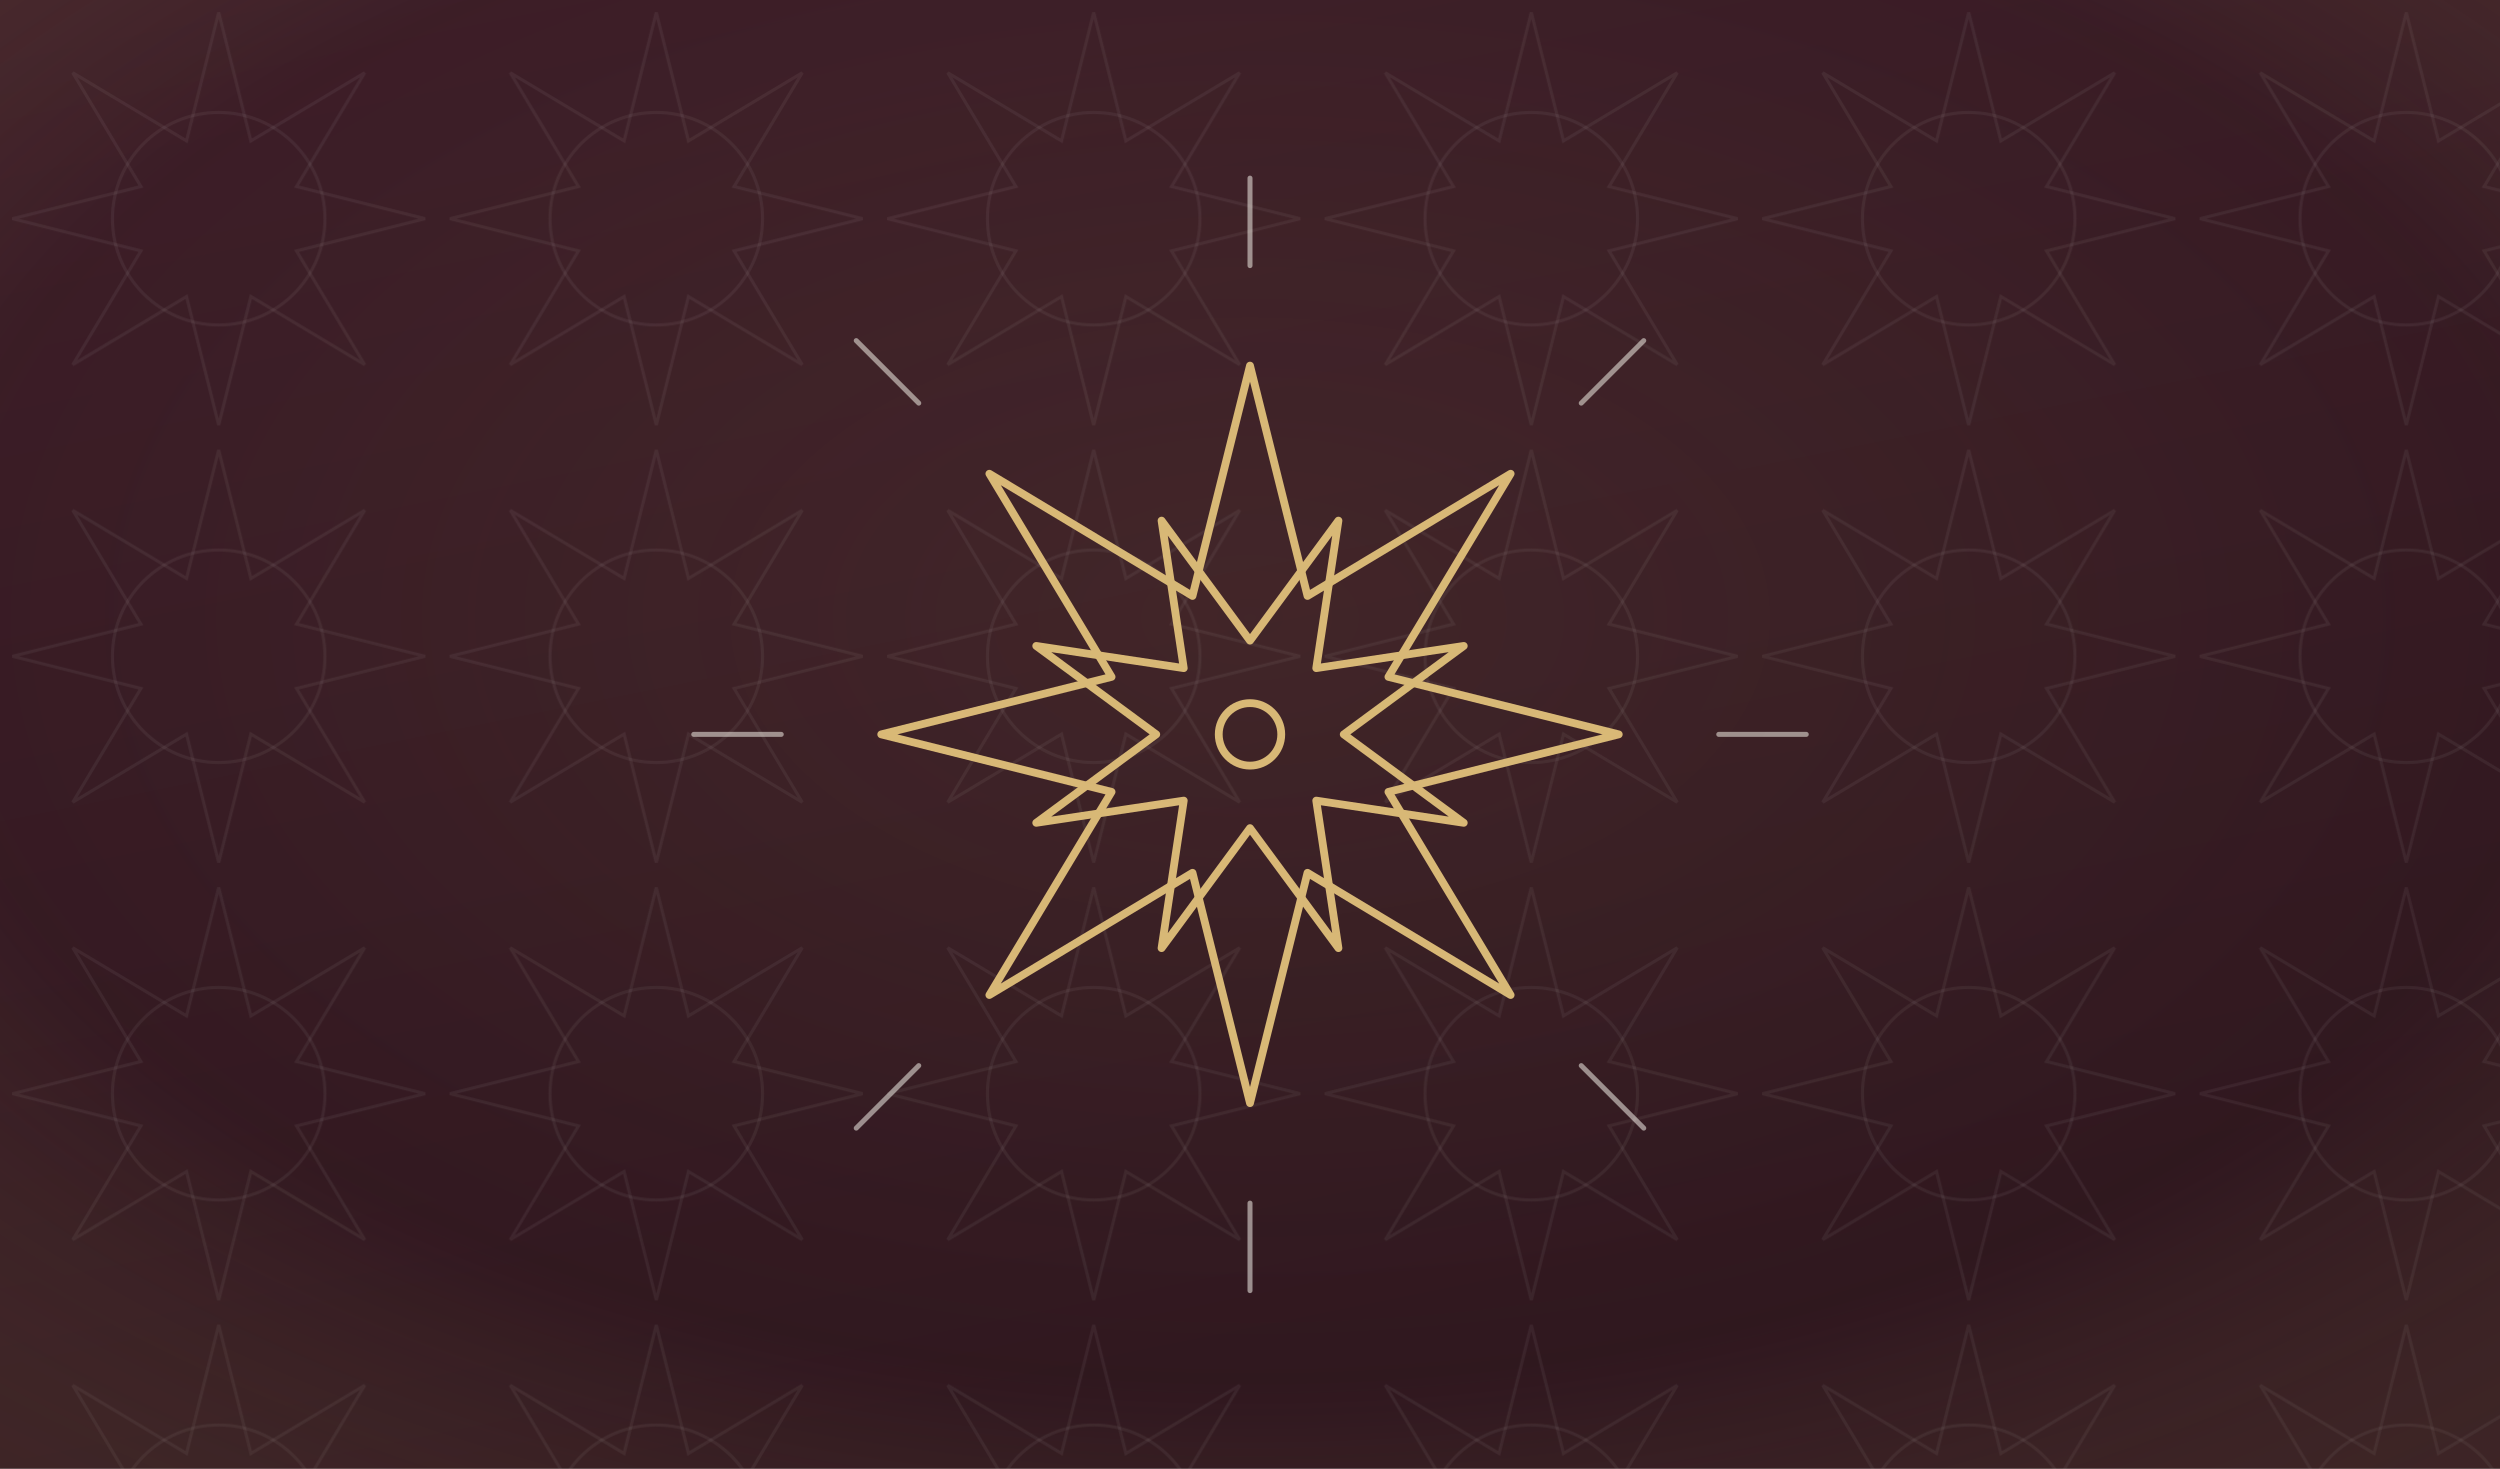
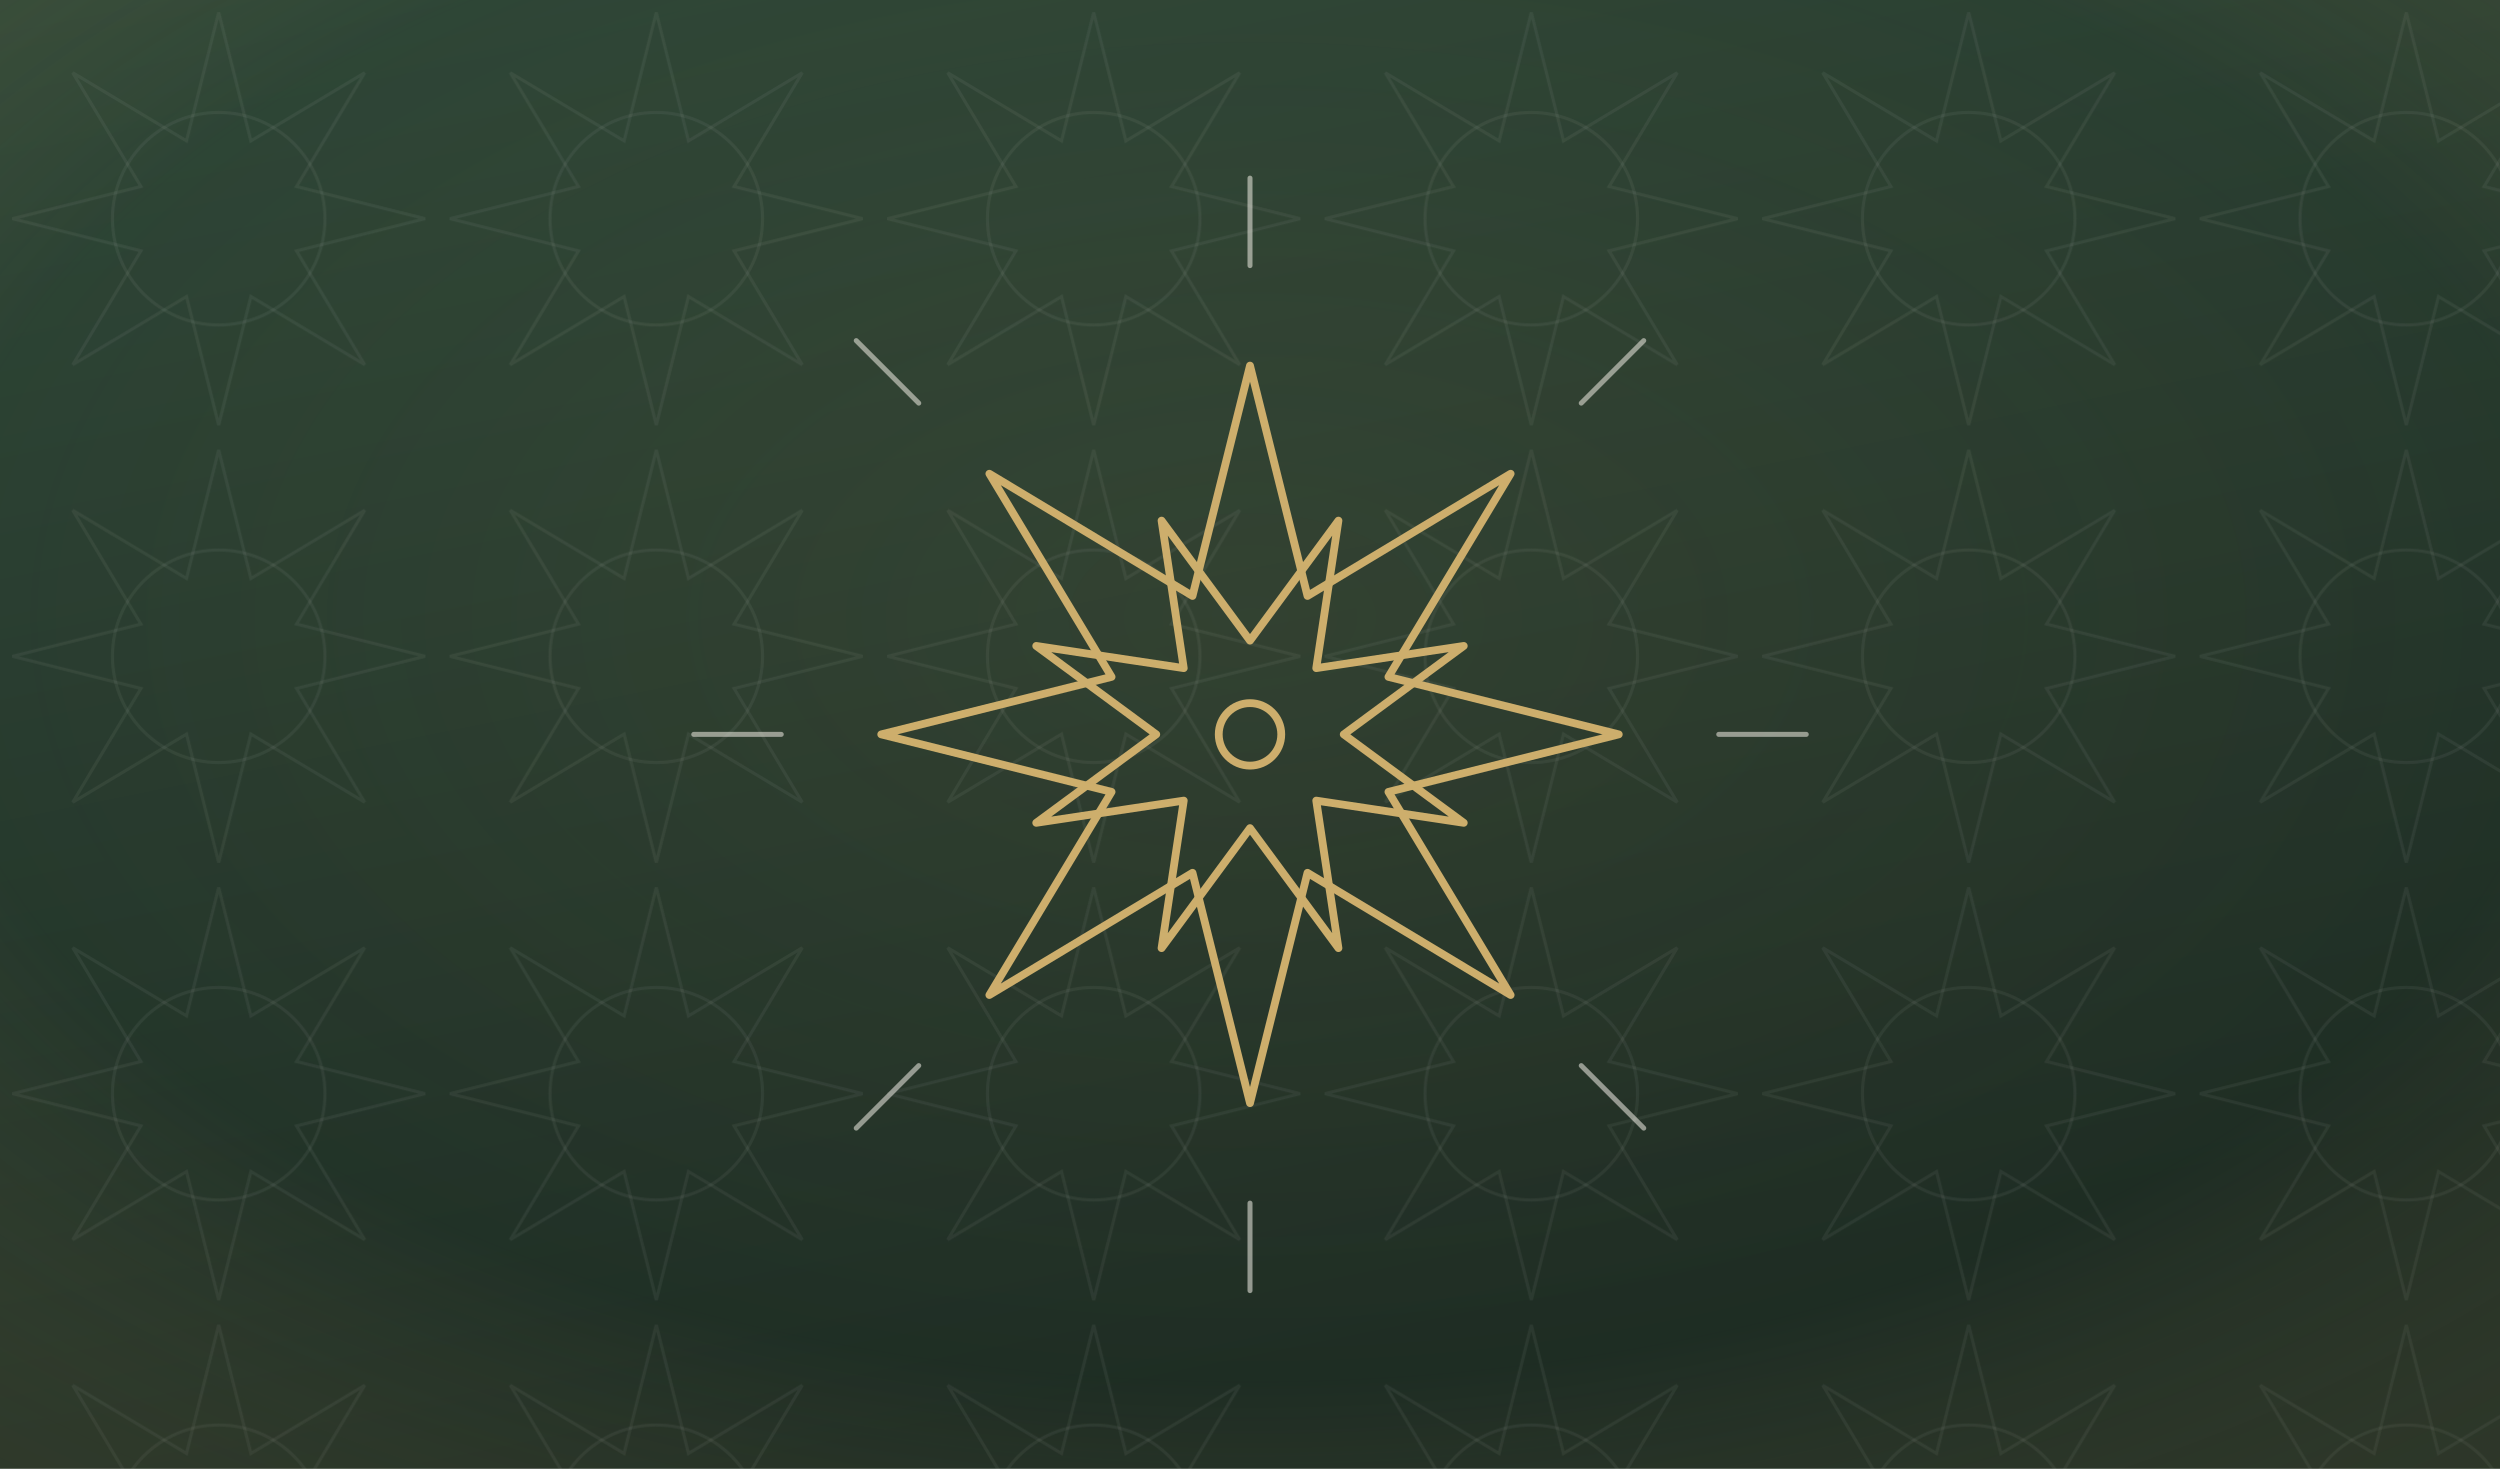
<svg xmlns="http://www.w3.org/2000/svg" viewBox="0 0 800 470" role="img" aria-label="">
  <defs>
    <linearGradient id="bg" x1="0" y1="0" x2="0.35" y2="1">
-       <stop offset="0" stop-color="#3a1b26" />
-       <stop offset="1" stop-color="#2c141d" />
+       <stop offset="0" stop-color="#2c4536" />
+       <stop offset="1" stop-color="#1b2a22" />
    </linearGradient>
    <radialGradient id="glow" cx="0.5" cy="0.42" r="1.05">
-       <stop offset="0" stop-color="#d8b876" stop-opacity="0.09" />
-       <stop offset="0.5" stop-color="#d8b876" stop-opacity="0.02" />
-       <stop offset="1" stop-color="#1c0d13" stop-opacity="0.4" />
+       <stop offset="0" stop-color="#cdae6c" stop-opacity="0.09" />
+       <stop offset="0.5" stop-color="#cdae6c" stop-opacity="0.02" />
+       <stop offset="1" stop-color="#101a14" stop-opacity="0.4" />
    </radialGradient>
    <pattern id="lat" width="140" height="140" patternUnits="userSpaceOnUse">
      <g fill="none" stroke="#f2f0eb" stroke-opacity="0.06">
        <polygon points="70.0,4.0 80.3,45.1 116.7,23.3 94.9,59.7 136.0,70.0 94.9,80.3 116.7,116.7 80.3,94.9 70.0,136.0 59.7,94.9 23.3,116.7 45.1,80.3 4.0,70.0 45.1,59.7 23.3,23.3 59.7,45.1" />
        <circle cx="70" cy="70" r="34" />
      </g>
    </pattern>
  </defs>
  <rect width="800" height="470" fill="url(#bg)" />
  <rect width="800" height="470" fill="url(#lat)" />
-   <g fill="none" stroke="#d8b876" stroke-width="2.5" stroke-linecap="round" stroke-linejoin="round">
+   <g fill="none" stroke="#cdae6c" stroke-width="2.5" stroke-linecap="round" stroke-linejoin="round">
    <polygon points="400.0,117.0 418.4,190.7 483.4,151.6 444.3,216.6 518.0,235.0 444.3,253.4 483.4,318.4 418.4,279.3 400.0,353.0 381.6,279.3 316.6,318.4 355.7,253.4 282.0,235.0 355.7,216.6 316.6,151.6 381.6,190.7" />
    <polygon points="428.3,166.6 421.2,213.8 468.4,206.7 430.0,235.0 468.4,263.3 421.2,256.2 428.3,303.4 400.0,265.0 371.7,303.4 378.8,256.2 331.6,263.3 370.0,235.0 331.6,206.7 378.8,213.8 371.7,166.6 400.0,205.0" />
    <circle cx="400" cy="235" r="10" />
  </g>
  <g fill="none" stroke="#f2f0eb" stroke-opacity="0.55" stroke-width="1.6" stroke-linecap="round">
    <line x1="400" y1="85" x2="400" y2="57" />
    <line x1="506" y1="129" x2="526" y2="109" />
    <line x1="550" y1="235" x2="578" y2="235" />
    <line x1="506" y1="341" x2="526" y2="361" />
    <line x1="400" y1="385" x2="400" y2="413" />
    <line x1="294" y1="341" x2="274" y2="361" />
    <line x1="250" y1="235" x2="222" y2="235" />
    <line x1="294" y1="129" x2="274" y2="109" />
  </g>
  <rect width="800" height="470" fill="url(#glow)" />
</svg>
